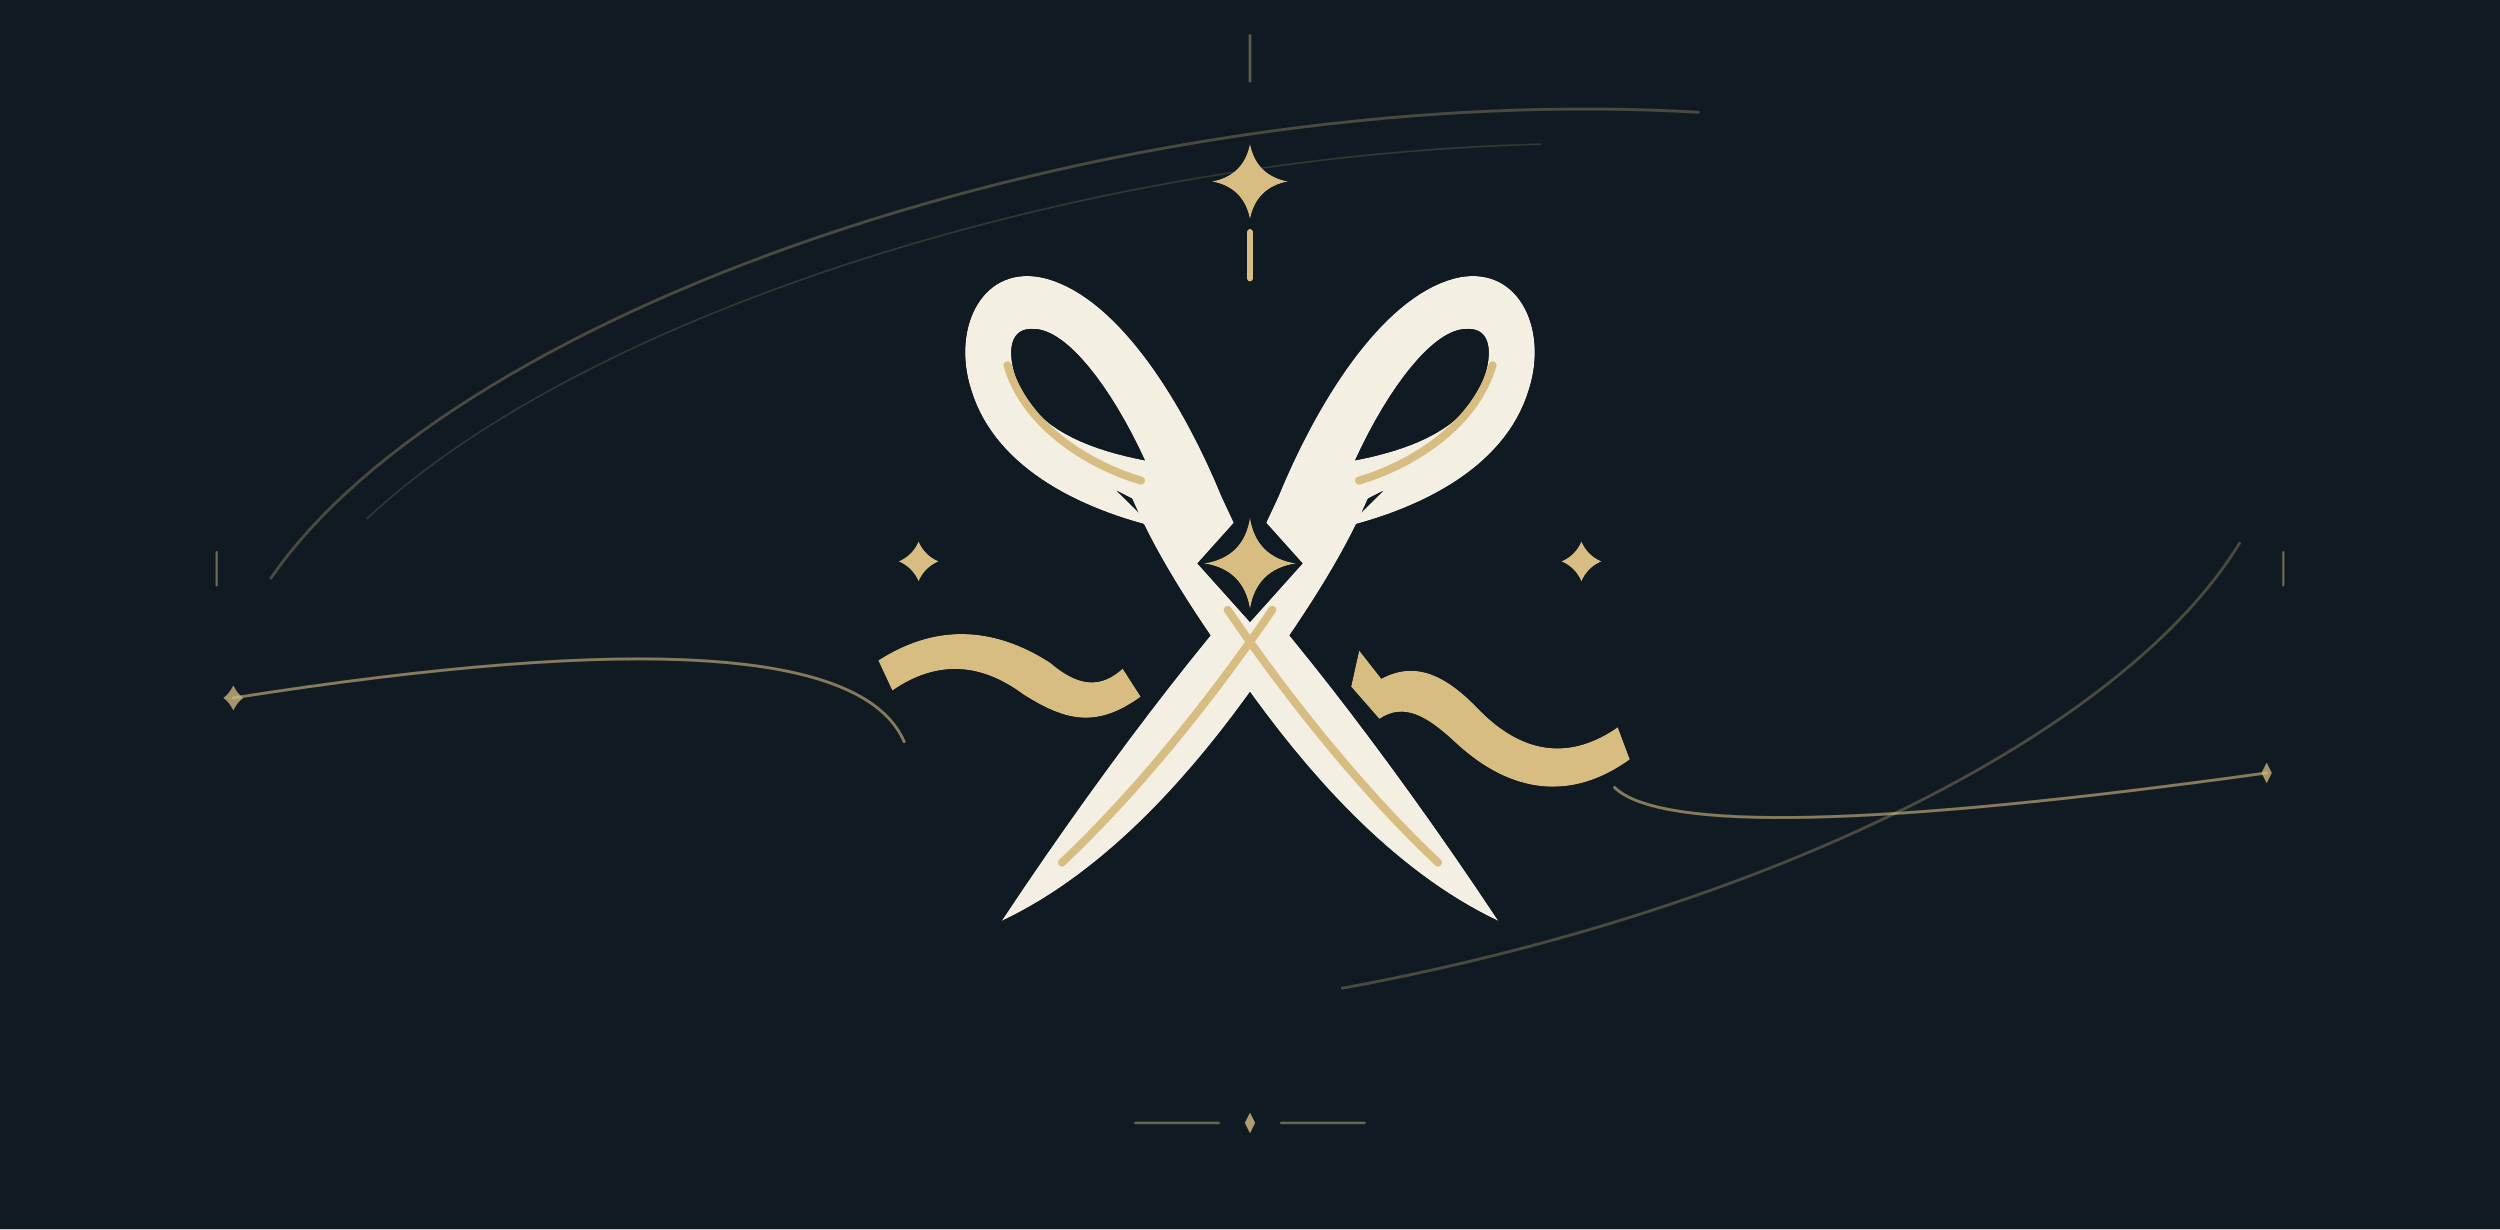
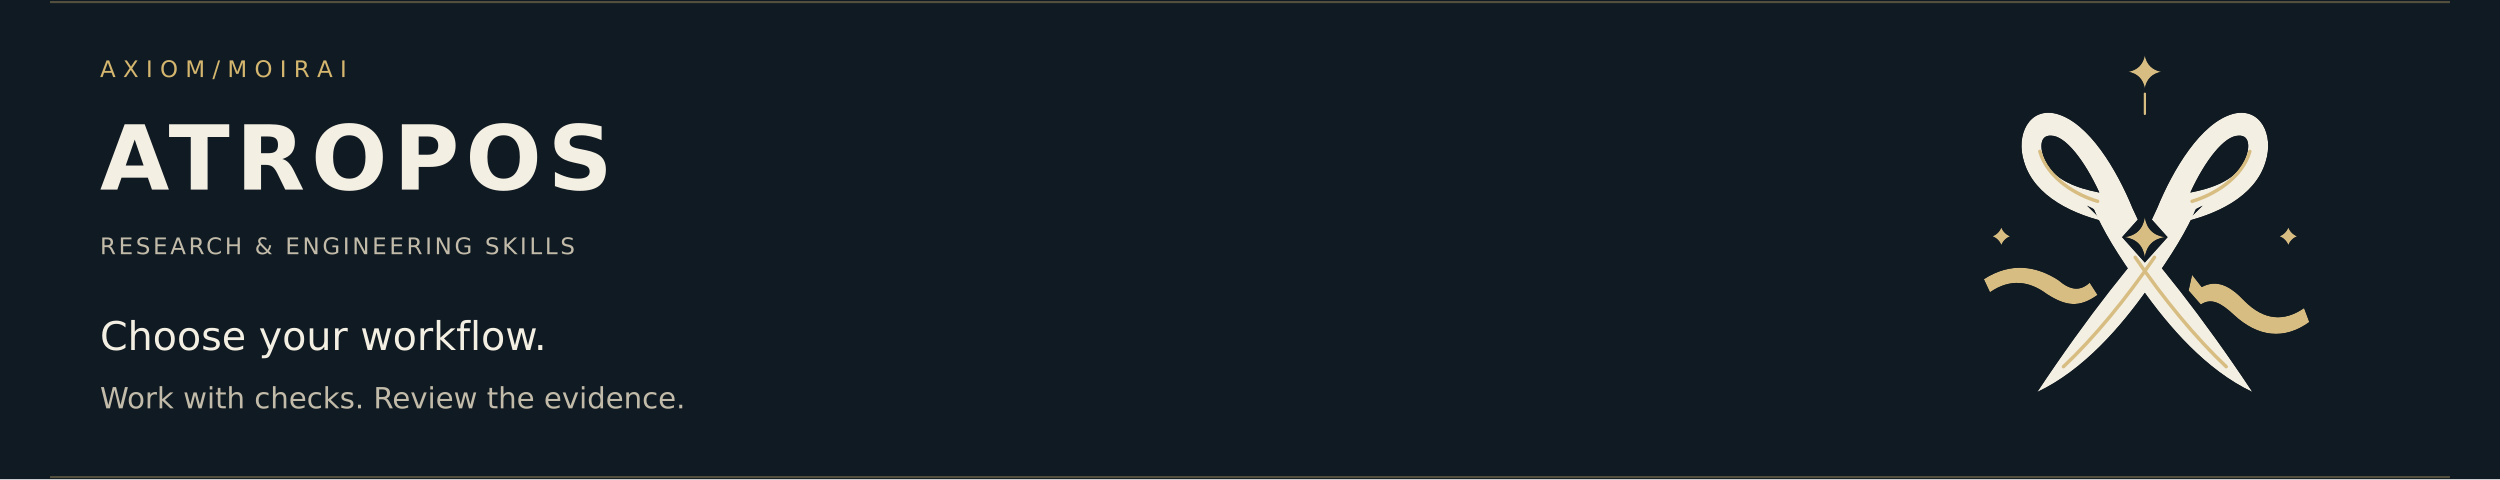
- <svg xmlns="http://www.w3.org/2000/svg" width="1200" height="590" viewBox="0 0 1200 590" role="img" aria-labelledby="title desc">
-   <rect id="background" width="1200" height="590" fill="#101a22" />
-   <path d="M136.408 195.831A500 206 0 0 1 850.000 94.599" fill="none" stroke="#d7bd82" stroke-width="1.4" stroke-opacity="0.3" stroke-linecap="round" stroke-linejoin="round" transform="rotate(-10 600.0 273)" />
-   <path d="M1069.846 343.456A500 206 0 0 1 608.726 478.969" fill="none" stroke="#d7bd82" stroke-width="1.4" stroke-opacity="0.3" stroke-linecap="round" stroke-linejoin="round" transform="rotate(-10 600.0 273)" />
-   <path d="M186.845 175.658A482 189 0 0 1 772.733 96.553" fill="none" stroke="#d7bd82" stroke-width="0.8" stroke-opacity="0.18" stroke-linecap="round" stroke-linejoin="round" transform="rotate(-10 600.0 273)" />
-   <path d="M112.0 335Q405.0 289 434.0 356" fill="none" stroke="#d7bd82" stroke-width="1.4" stroke-opacity="0.6" stroke-linecap="round" stroke-linejoin="round" />
-   <path d="M775.0 378Q808.0 410 1088.0 371" fill="none" stroke="#d7bd82" stroke-width="1.4" stroke-opacity="0.6" stroke-linecap="round" stroke-linejoin="round" />
-   <path d="M112.0 329Q114.0 333 116.8 335Q114.0 337 112.0 341Q110.0 337 107.2 335Q110.0 333 112.0 329Z" fill="#d7bd82" fill-opacity="0.75" />
-   <path d="M1088.0 366L1090.5 371 1088.0 376 1085.5 371Z" fill="#d7bd82" fill-opacity="0.75" />
-   <path d="M600.0 17V39" fill="none" stroke="#d7bd82" stroke-width="1.3" stroke-opacity="0.4" stroke-linecap="round" stroke-linejoin="round" />
-   <path d="M104.0 265V281" fill="none" stroke="#d7bd82" stroke-width="1" stroke-opacity="0.5" stroke-linecap="round" stroke-linejoin="round" />
-   <path d="M1096.0 265V281" fill="none" stroke="#d7bd82" stroke-width="1" stroke-opacity="0.5" stroke-linecap="round" stroke-linejoin="round" />
-   <g id="atropos-hero-placement" transform="translate(351.680 26) scale(0.97)">
+ <svg xmlns="http://www.w3.org/2000/svg" width="1200" height="230" viewBox="0 0 1200 230" role="img" aria-labelledby="title desc">
+   <rect width="1200" height="230" fill="#101a22" />
+   <path d="M24 1H1176 M24 229H1176" stroke="#d4b66f" stroke-opacity=".35" fill="none" />
+   <text x="48" y="37" fill="#d4b66f" font-family="DejaVu Sans, Arial, sans-serif" font-size="11">A X I O M   /   M O I R A I</text>
+   <text x="48" y="91" fill="#f4efe3" font-family="DejaVu Sans, Arial, sans-serif" font-size="43" letter-spacing="3" font-weight="600">ATROPOS</text>
+   <text x="48" y="122" fill="#c2bba9" font-family="DejaVu Sans, Arial, sans-serif" font-size="11" letter-spacing="1.3">RESEARCH &amp; ENGINEERING SKILLS</text>
+   <text x="48" y="168" fill="#f4efe3" font-family="DejaVu Sans, Arial, sans-serif" font-size="19">Choose your workflow.</text>
+   <text x="48" y="196" fill="#c2bba9" font-family="DejaVu Sans, Arial, sans-serif" font-size="14">Work with checks. Review the evidence.</text>
+   <g id="atropos-hero-placement" transform="translate(922 8) scale(0.42)">
    <defs>
      <mask id="atropos-hero-alpha-cutouts" maskUnits="userSpaceOnUse" x="0" y="0" width="512" height="512">
        <g>
          <path d="M256 44 Q259 60 275 63 Q259 66 256 82 Q253 66 237 63 Q253 60 256 44Z" fill="#FFFFFF" />
          <path d="M256 88V111" fill="none" stroke="#FFFFFF" stroke-width="3" stroke-linecap="round" stroke-linejoin="round" />
          <path d="M218 236 C175 227 130 206 118 166 C108 135 124 103 155 111 C192 121 224 175 242 219 L256 249 L238 265 C222 247 206 232 190 216 C205 224 215 227 218 236Z M204 201 C187 164 165 136 149 136 C134 135 136 154 144 169 C155 187 178 196 204 201Z" fill="#FFFFFF" fill-rule="evenodd" />
          <path d="M294 236 C337 227 382 206 394 166 C404 135 388 103 357 111 C320 121 288 175 270 219 L256 249 L274 265 C290 247 306 232 322 216 C307 224 297 227 294 236Z M308 201 C325 164 347 136 363 136 C378 135 376 154 368 169 C357 187 334 196 308 201Z" fill="#FFFFFF" fill-rule="evenodd" />
          <path d="M232 239 C264 270 322 343 379 429 C326 404 283 354 252 310 C225 272 208 245 196 216Z" fill="#FFFFFF" />
          <path d="M280 239 C248 270 190 343 133 429 C186 404 229 354 260 310 C287 272 304 245 316 216Z" fill="#FFFFFF" />
          <path d="M245 275 C277 322 314 367 349 400" fill="none" stroke="#FFFFFF" stroke-width="4" stroke-linecap="round" stroke-linejoin="round" />
          <path d="M267 275 C235 322 198 367 163 400" fill="none" stroke="#FFFFFF" stroke-width="4" stroke-linecap="round" stroke-linejoin="round" />
          <path d="M136 154 C145 185 178 204 202 211M376 154C367 185 334 204 310 211" fill="none" stroke="#FFFFFF" stroke-width="4" stroke-linecap="round" stroke-linejoin="round" />
          <path d="M256 223L282 252 256 281 230 252Z" fill="#000000" />
          <path d="M256 229 Q259 249 279 252 Q259 255 256 275 Q253 255 233 252 Q253 249 256 229Z" fill="#FFFFFF" />
          <path d="M72 300 C103 280 132 285 157 301 C171 313 182 314 193 304 L202 318 C181 333 166 331 144 317 C124 302 102 299 79 315Z" fill="#FFFFFF" />
          <path d="M310 295 L321 309 C338 300 353 307 370 325 C392 347 415 349 438 333 L444 349 C415 370 385 366 358 341 C343 327 332 321 320 329 L306 313Z" fill="#FFFFFF" />
          <path d="M92 241 Q95 248 102 251 Q95 254 92 261 Q89 254 82 251 Q89 248 92 241Z" fill="#FFFFFF" />
          <path d="M420 241 Q423 248 430 251 Q423 254 420 261 Q417 254 410 251 Q417 248 420 241Z" fill="#FFFFFF" />
        </g>
      </mask>
    </defs>
    <g mask="url(#atropos-hero-alpha-cutouts)">
      <g id="atropos-hero-atropos-fate-instrument">
        <path d="M256 44 Q259 60 275 63 Q259 66 256 82 Q253 66 237 63 Q253 60 256 44Z" fill="#d7bd82" />
        <path d="M256 88V111" fill="none" stroke="#d7bd82" stroke-width="3" stroke-linecap="round" stroke-linejoin="round" />
        <path id="atropos-hero-western-shear-eye" d="M218 236 C175 227 130 206 118 166 C108 135 124 103 155 111 C192 121 224 175 242 219 L256 249 L238 265 C222 247 206 232 190 216 C205 224 215 227 218 236Z M204 201 C187 164 165 136 149 136 C134 135 136 154 144 169 C155 187 178 196 204 201Z" fill="#f4efe3" fill-rule="evenodd" />
        <path id="atropos-hero-eastern-shear-eye" d="M294 236 C337 227 382 206 394 166 C404 135 388 103 357 111 C320 121 288 175 270 219 L256 249 L274 265 C290 247 306 232 322 216 C307 224 297 227 294 236Z M308 201 C325 164 347 136 363 136 C378 135 376 154 368 169 C357 187 334 196 308 201Z" fill="#f4efe3" fill-rule="evenodd" />
        <path id="atropos-hero-eastern-blade" d="M232 239 C264 270 322 343 379 429 C326 404 283 354 252 310 C225 272 208 245 196 216Z" fill="#f4efe3" />
        <path id="atropos-hero-western-blade" d="M280 239 C248 270 190 343 133 429 C186 404 229 354 260 310 C287 272 304 245 316 216Z" fill="#f4efe3" />
        <path d="M245 275 C277 322 314 367 349 400" fill="none" stroke="#d7bd82" stroke-width="4" stroke-linecap="round" stroke-linejoin="round" />
        <path d="M267 275 C235 322 198 367 163 400" fill="none" stroke="#d7bd82" stroke-width="4" stroke-linecap="round" stroke-linejoin="round" />
        <path d="M136 154 C145 185 178 204 202 211M376 154C367 185 334 204 310 211" fill="none" stroke="#d7bd82" stroke-width="4" stroke-linecap="round" stroke-linejoin="round" />
        <path d="M256 223L282 252 256 281 230 252Z" fill="#101a22" />
        <path d="M256 229 Q259 249 279 252 Q259 255 256 275 Q253 255 233 252 Q253 249 256 229Z" fill="#d7bd82" />
        <path id="atropos-hero-held-thread" d="M72 300 C103 280 132 285 157 301 C171 313 182 314 193 304 L202 318 C181 333 166 331 144 317 C124 302 102 299 79 315Z" fill="#d7bd82" />
        <path id="atropos-hero-released-thread" d="M310 295 L321 309 C338 300 353 307 370 325 C392 347 415 349 438 333 L444 349 C415 370 385 366 358 341 C343 327 332 321 320 329 L306 313Z" fill="#d7bd82" />
        <path d="M92 241 Q95 248 102 251 Q95 254 92 261 Q89 254 82 251 Q89 248 92 241Z" fill="#d7bd82" />
        <path d="M420 241 Q423 248 430 251 Q423 254 420 261 Q417 254 410 251 Q417 248 420 241Z" fill="#d7bd82" />
      </g>
    </g>
  </g>
-   <path d="M545.0 539H585.0M615.0 539H655.0" fill="none" stroke="#d7bd82" stroke-width="1.2" stroke-opacity="0.45" stroke-linecap="round" stroke-linejoin="round" />
-   <path d="M600.0 534L602.5 539 600.0 544 597.5 539Z" fill="#d7bd82" fill-opacity="0.8" />
</svg>
